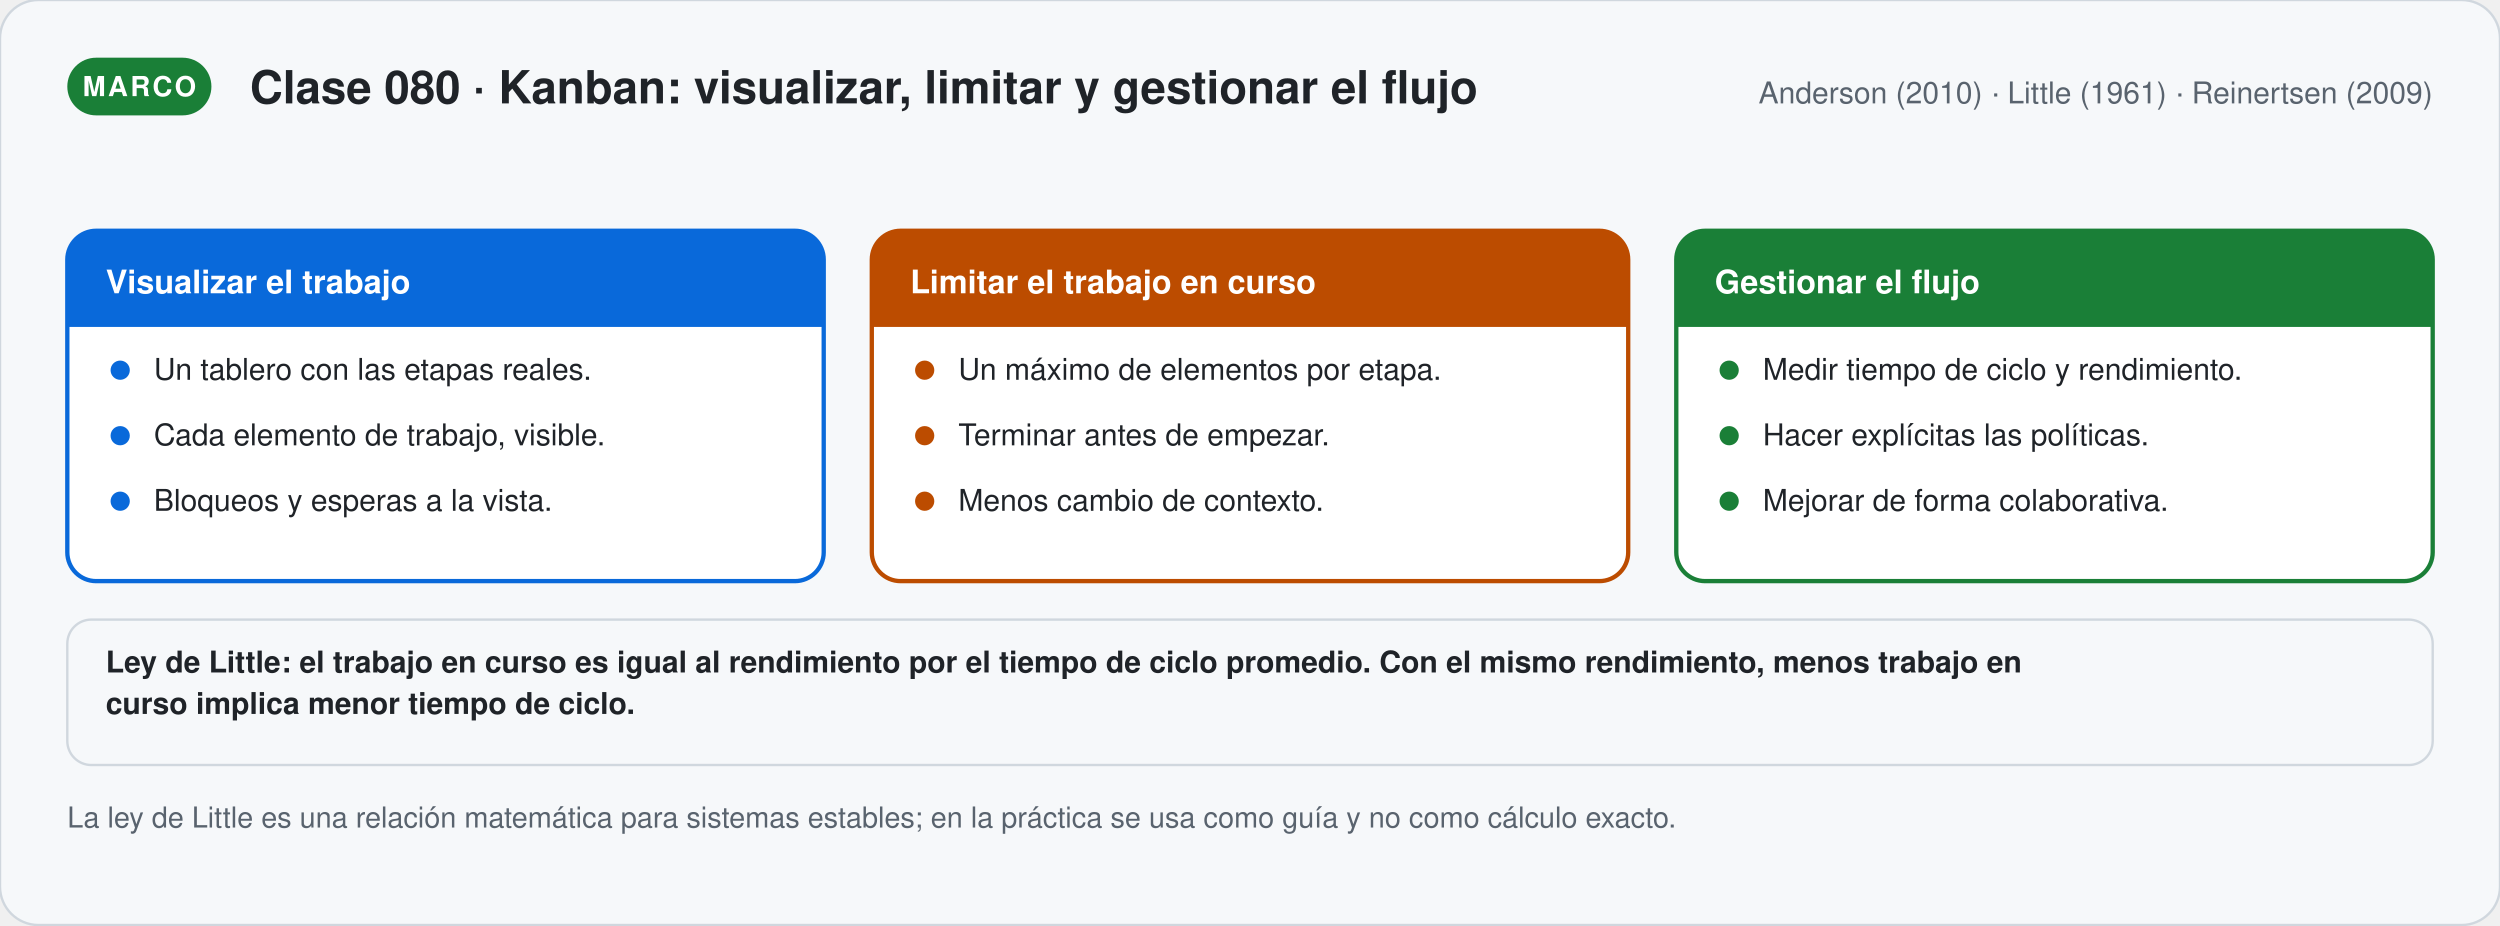
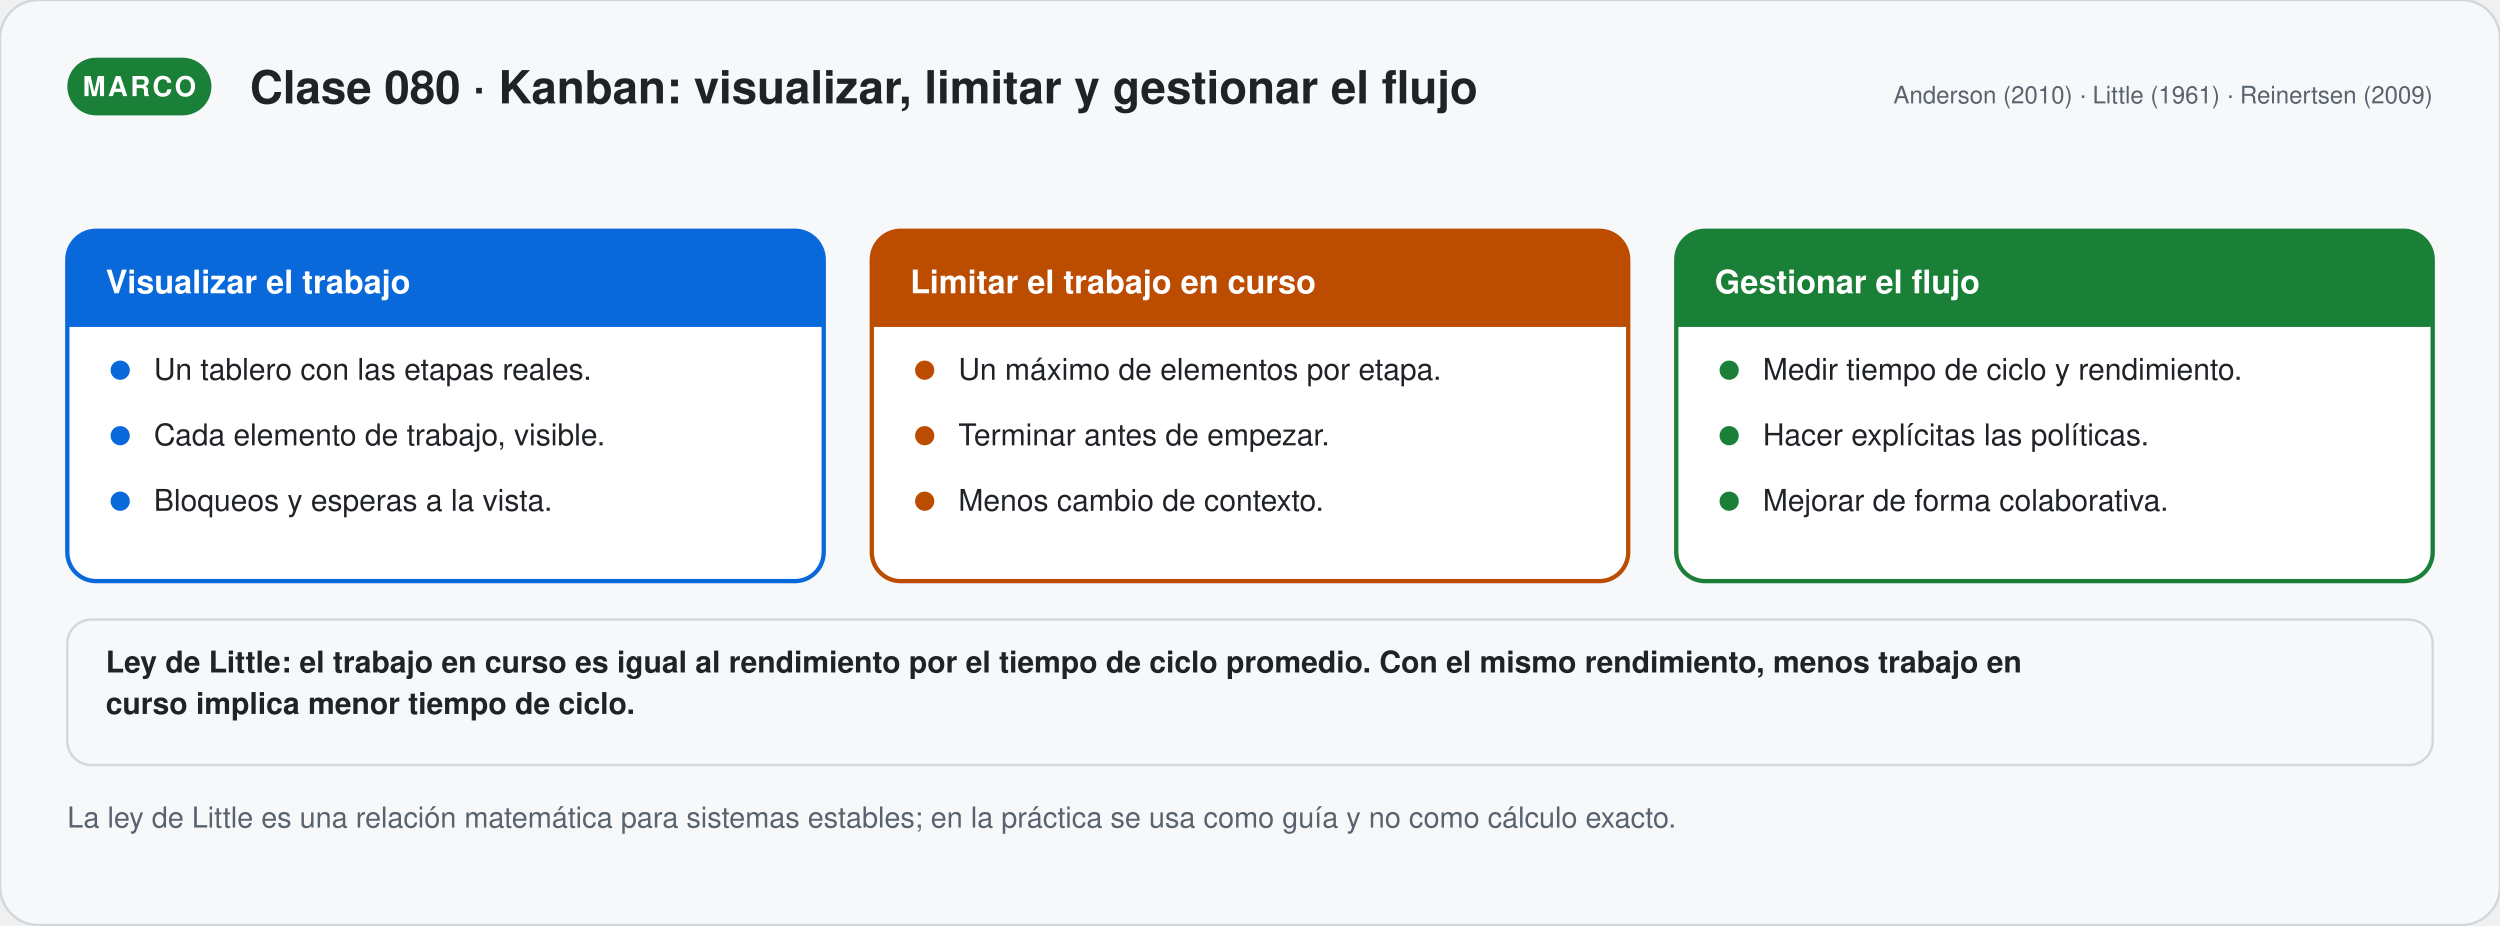
<svg xmlns="http://www.w3.org/2000/svg" viewBox="0 0 1040 384.81" width="1040" role="img" aria-labelledby="t-s80 d-s80" font-family="'Segoe UI', 'Helvetica Neue', Helvetica, Arial, sans-serif">
  <defs>
    <marker id="p-s80" viewBox="0 0 10 10" refX="8" refY="5" markerWidth="7" markerHeight="7" orient="auto">
      <path d="M1,1 L9,5 L1,9 Z" fill="#59636e" />
    </marker>
  </defs>
  <rect width="1040" height="384.81" rx="16" fill="#f6f8fa" stroke="#d0d7de" />
  <rect x="28" y="24" width="59.95" height="24" rx="12" fill="#1a7f37" />
  <text x="57.975" y="40" font-size="11.5" font-weight="700" fill="#ffffff" text-anchor="middle" letter-spacing="1">MARCO</text>
  <text x="103.95" y="43" font-size="19" font-weight="700" fill="#1f2328" text-anchor="start">Clase 080 · Kanban: visualizar, limitar y gestionar el flujo</text>
-   <text x="1012" y="43" font-size="12.5" font-weight="400" fill="#59636e" text-anchor="end">Anderson (2010) · Little (1961) · Reinertsen (2009)</text>
+   <text x="1012" y="43" font-size="10" font-weight="400" fill="#59636e" text-anchor="end">Anderson (2010) · Little (1961) · Reinertsen (2009)</text>
  <rect x="28" y="96" width="314.667" height="145.75" rx="12" fill="#ffffff" stroke="#0969da" stroke-width="1.8" />
  <path d="M28.0,136 V108 a12,12 0 0 1 12,-12 H330.667 a12,12 0 0 1 12,12 V136 Z" fill="#0969da" />
  <text x="44" y="122" font-size="13.5" font-weight="800" fill="#ffffff" text-anchor="start">Visualizar el trabajo</text>
  <circle cx="50.0" cy="154" r="4" fill="#0969da" />
  <text x="64" y="158" font-size="12.5" font-weight="400" fill="#1f2328" text-anchor="start">Un tablero con las etapas reales.</text>
  <circle cx="50.0" cy="181.25" r="4" fill="#0969da" />
  <text x="64" y="185.25" font-size="12.5" font-weight="400" fill="#1f2328" text-anchor="start">Cada elemento de trabajo, visible.</text>
  <circle cx="50.0" cy="208.5" r="4" fill="#0969da" />
  <text x="64" y="212.5" font-size="12.5" font-weight="400" fill="#1f2328" text-anchor="start">Bloqueos y esperas a la vista.</text>
  <rect x="362.667" y="96" width="314.667" height="145.75" rx="12" fill="#ffffff" stroke="#bc4c00" stroke-width="1.8" />
  <path d="M362.667,136 V108 a12,12 0 0 1 12,-12 H665.333 a12,12 0 0 1 12,12 V136 Z" fill="#bc4c00" />
  <text x="378.667" y="122" font-size="13.5" font-weight="800" fill="#ffffff" text-anchor="start">Limitar el trabajo en curso</text>
  <circle cx="384.667" cy="154" r="4" fill="#bc4c00" />
  <text x="398.667" y="158" font-size="12.5" font-weight="400" fill="#1f2328" text-anchor="start">Un máximo de elementos por etapa.</text>
  <circle cx="384.667" cy="181.25" r="4" fill="#bc4c00" />
  <text x="398.667" y="185.25" font-size="12.5" font-weight="400" fill="#1f2328" text-anchor="start">Terminar antes de empezar.</text>
  <circle cx="384.667" cy="208.5" r="4" fill="#bc4c00" />
  <text x="398.667" y="212.5" font-size="12.5" font-weight="400" fill="#1f2328" text-anchor="start">Menos cambio de contexto.</text>
  <rect x="697.333" y="96" width="314.667" height="145.75" rx="12" fill="#ffffff" stroke="#1a7f37" stroke-width="1.8" />
  <path d="M697.333,136 V108 a12,12 0 0 1 12,-12 H1000.0 a12,12 0 0 1 12,12 V136 Z" fill="#1a7f37" />
  <text x="713.333" y="122" font-size="13.5" font-weight="800" fill="#ffffff" text-anchor="start">Gestionar el flujo</text>
  <circle cx="719.333" cy="154" r="4" fill="#1a7f37" />
  <text x="733.333" y="158" font-size="12.5" font-weight="400" fill="#1f2328" text-anchor="start">Medir tiempo de ciclo y rendimiento.</text>
  <circle cx="719.333" cy="181.25" r="4" fill="#1a7f37" />
  <text x="733.333" y="185.25" font-size="12.5" font-weight="400" fill="#1f2328" text-anchor="start">Hacer explícitas las políticas.</text>
  <circle cx="719.333" cy="208.5" r="4" fill="#1a7f37" />
  <text x="733.333" y="212.5" font-size="12.5" font-weight="400" fill="#1f2328" text-anchor="start">Mejorar de forma colaborativa.</text>
  <rect x="28" y="257.75" width="984" height="60.5" rx="10" fill="#f6f8fa" stroke="#d0d7de" stroke-width="1" />
  <text x="44" y="279.75" font-size="12.5" font-weight="600" fill="#1f2328" text-anchor="start">Ley de Little: el trabajo en curso es igual al rendimiento por el tiempo de ciclo promedio. Con el mismo rendimiento, menos trabajo en</text>
  <text x="44" y="297" font-size="12.5" font-weight="600" fill="#1f2328" text-anchor="start">curso implica menor tiempo de ciclo.</text>
  <text x="28" y="344.25" font-size="12" font-weight="400" fill="#59636e" text-anchor="start">La ley de Little es una relación matemática para sistemas estables; en la práctica se usa como guía y no como cálculo exacto.</text>
</svg>
